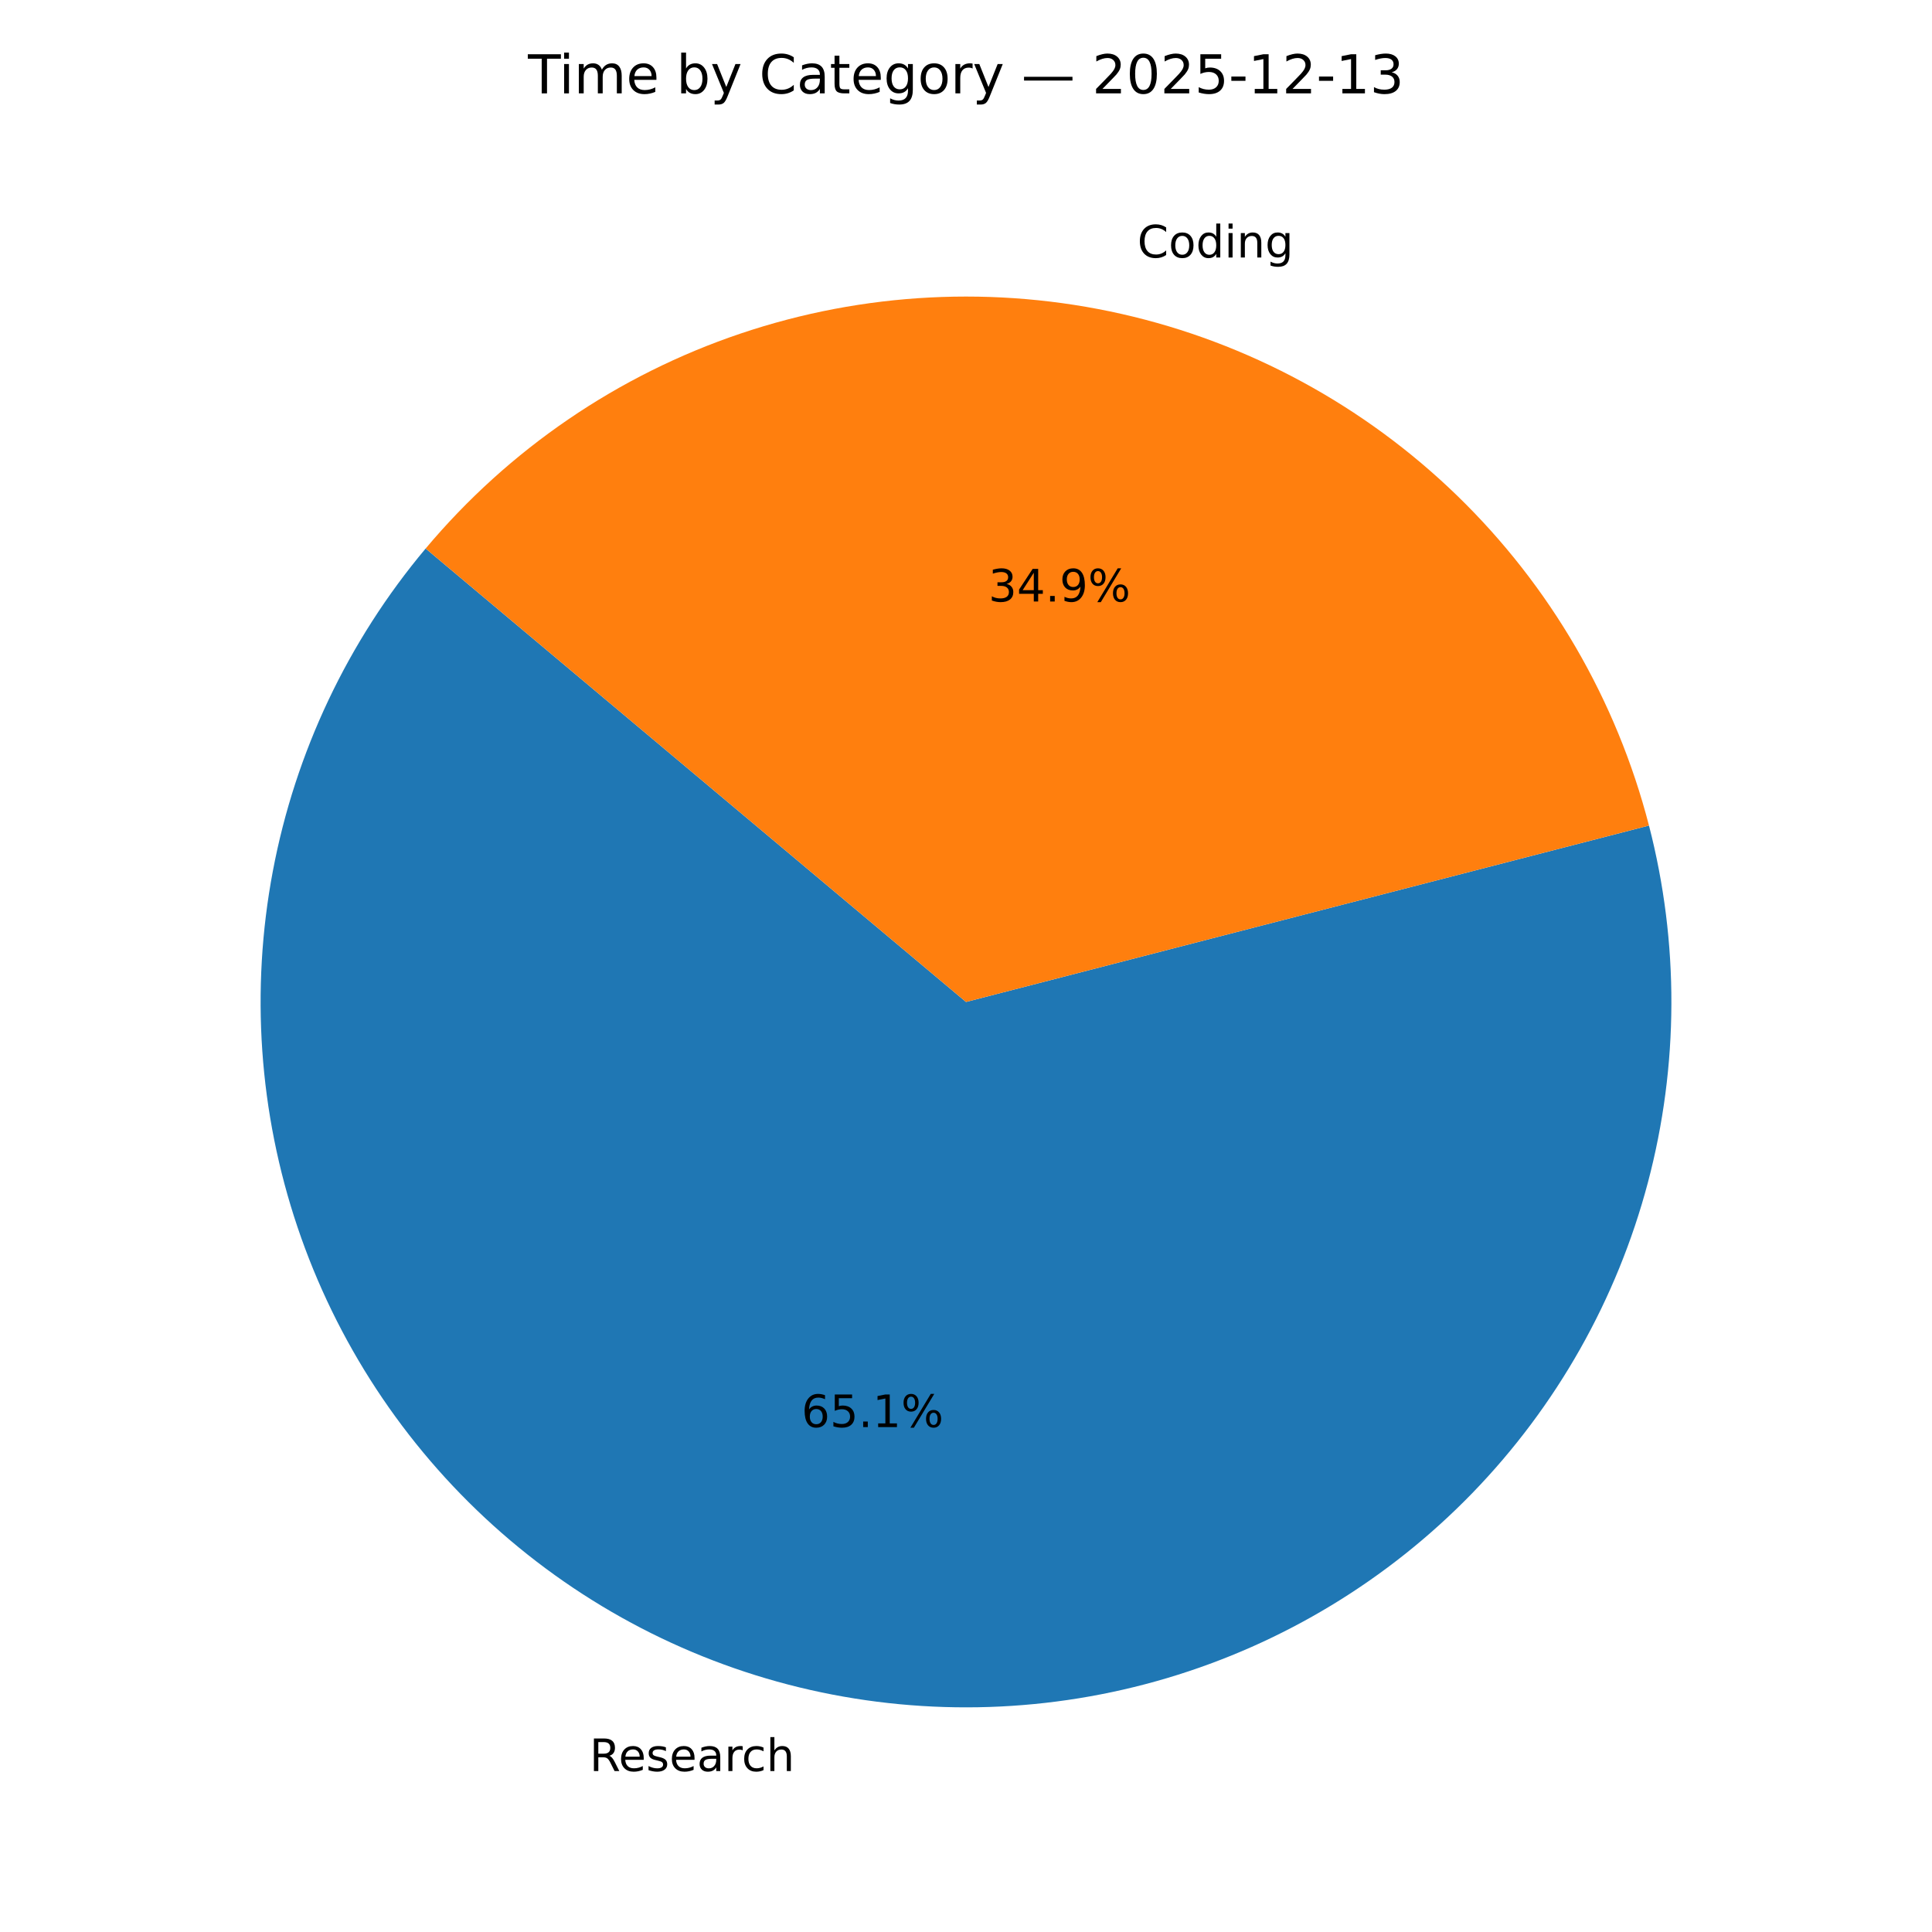
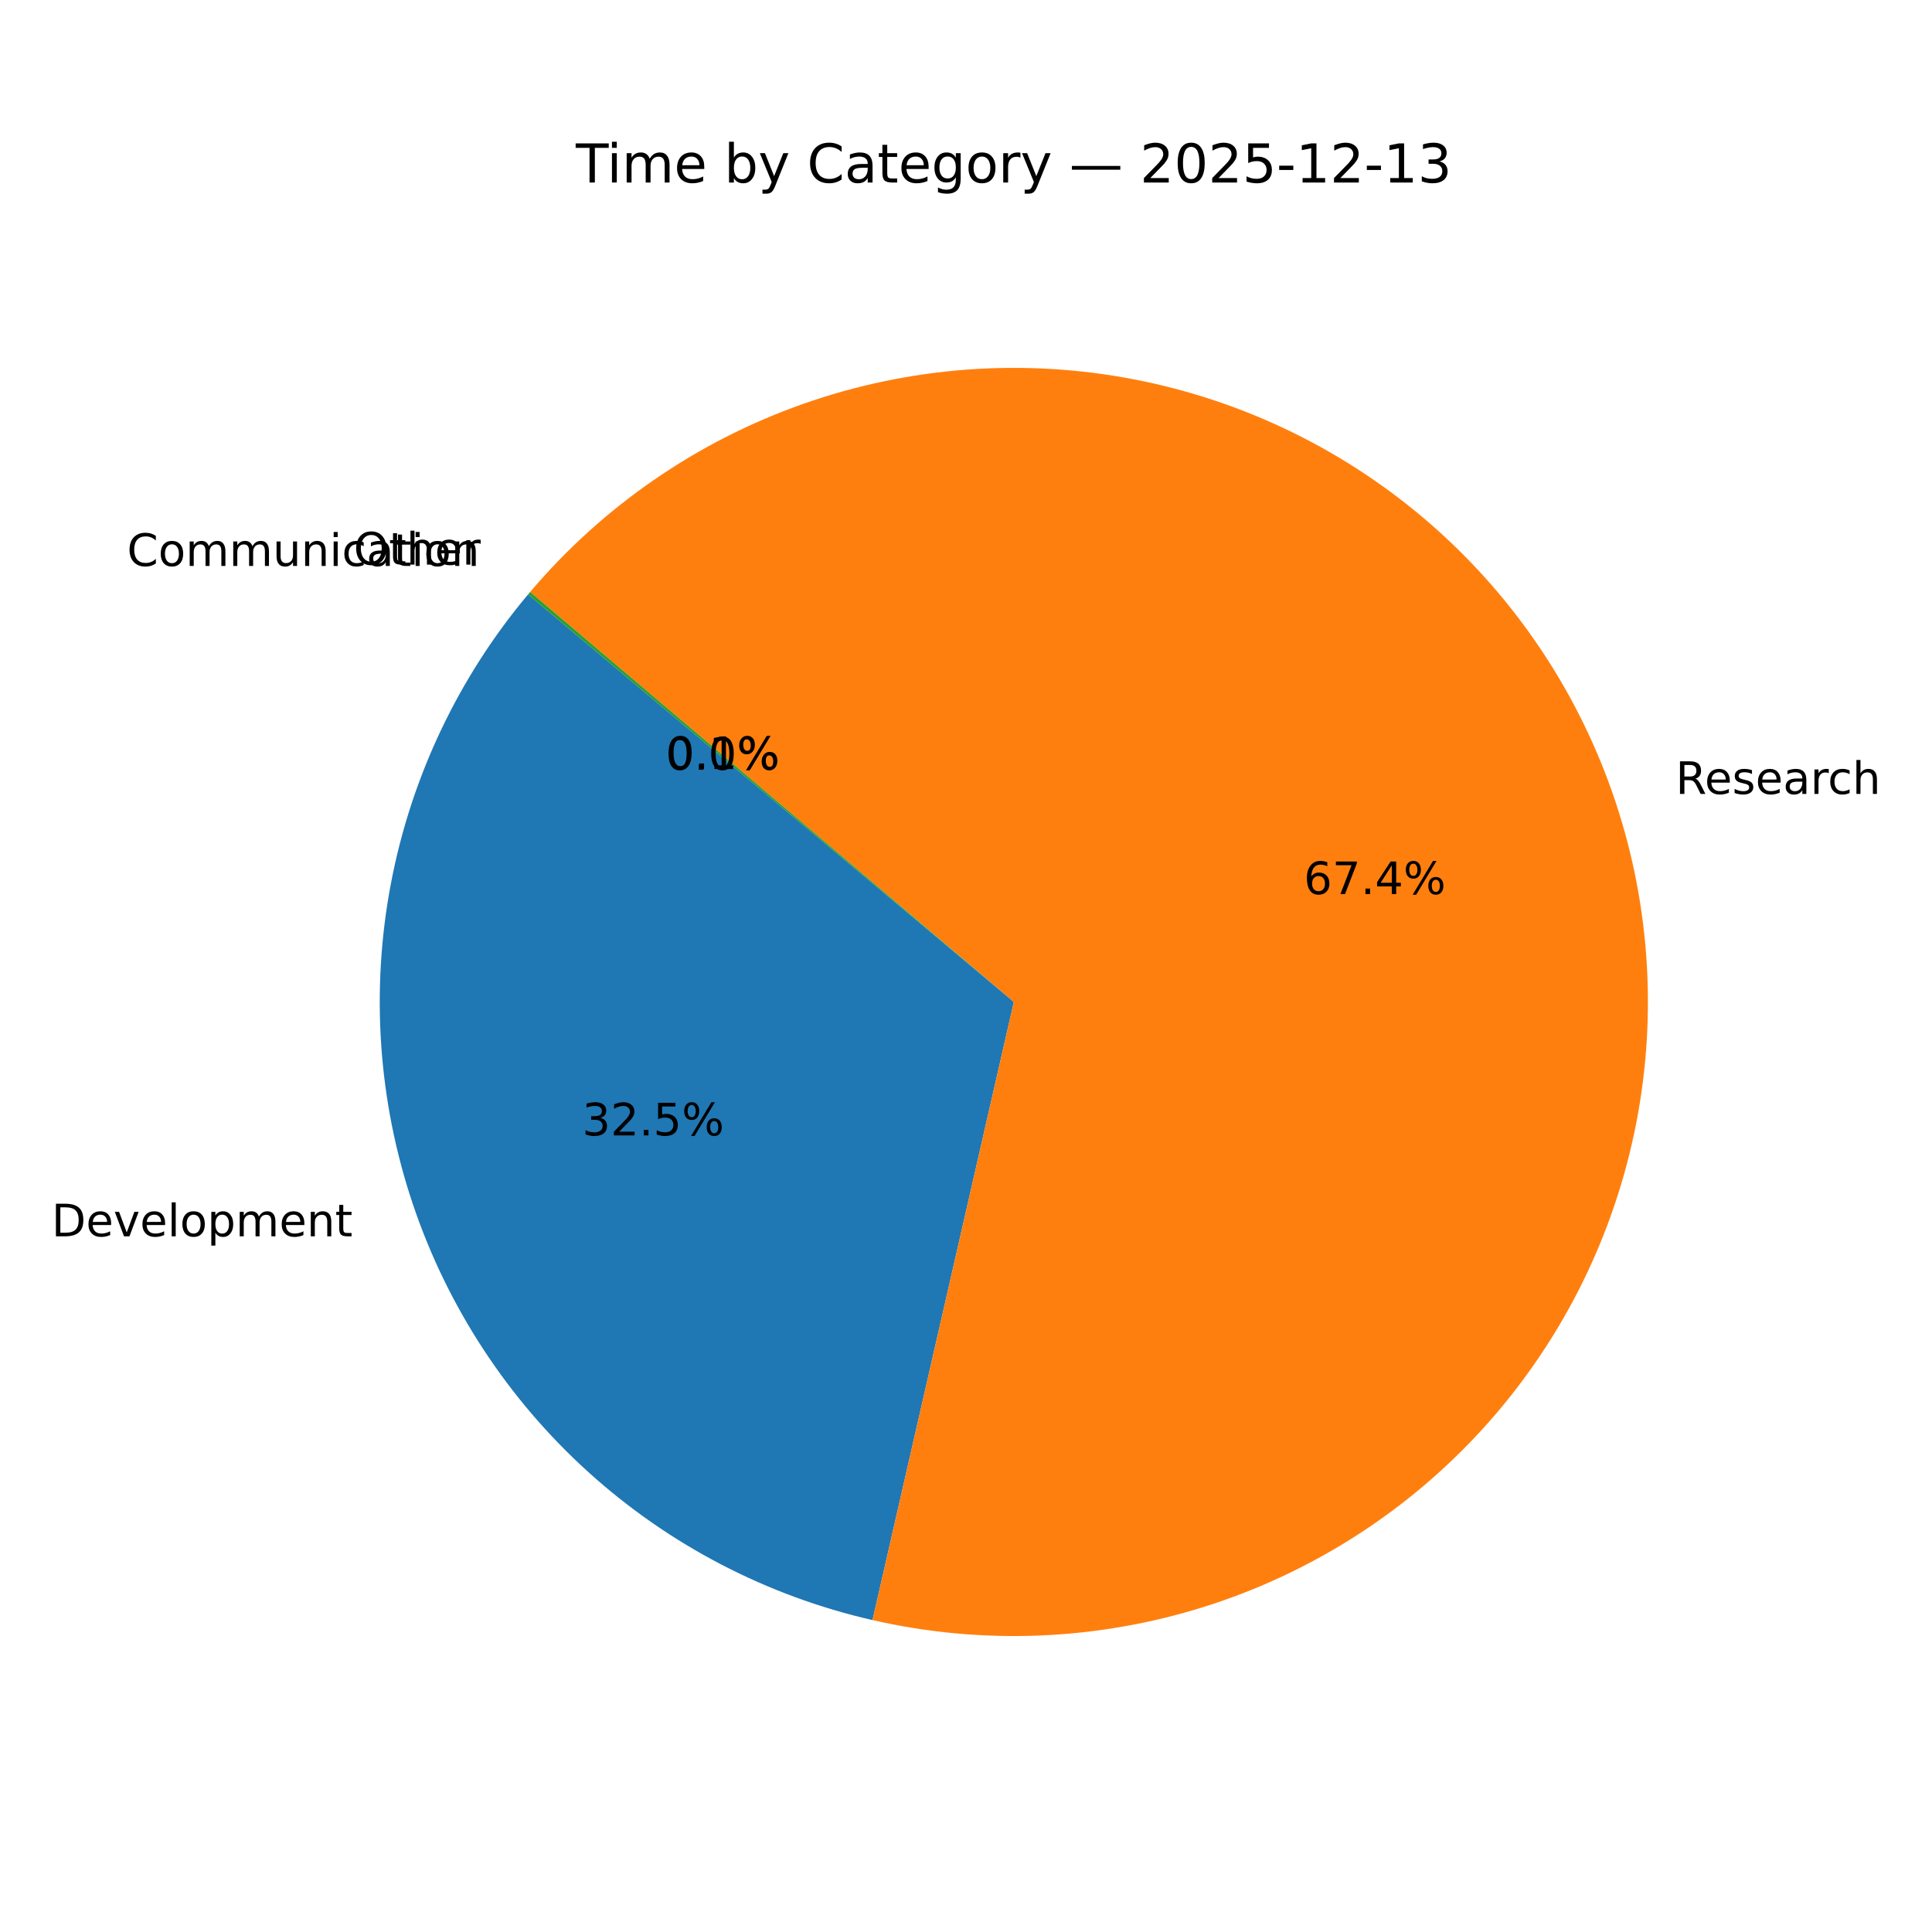
<svg xmlns="http://www.w3.org/2000/svg" xmlns:xlink="http://www.w3.org/1999/xlink" width="432pt" height="432pt" viewBox="0 0 432 432" version="1.1">
  <defs>
    <style type="text/css">*{stroke-linejoin: round; stroke-linecap: butt}</style>
  </defs>
  <g id="figure_1">
    <g id="patch_1">
      <path d="M 0 432  L 432 432  L 432 0  L 0 0  z " style="fill: #ffffff" />
    </g>
    <g id="axes_1">
      <g id="patch_2">
-         <path d="M 95.173 122.654  C 77.791 143.37 66.025 168.211 61.009 194.783  C 55.993 221.356 57.894 248.777 66.529 274.403  C 75.163 300.029 90.244 323.009 110.318 341.128  C 130.392 359.246 154.793 371.902 181.167 377.874  C 207.541 383.846 235.013 382.936 260.934 375.232  C 286.855 367.529 310.364 353.287 329.196 333.88  C 348.027 314.473 361.555 290.546 368.476 264.404  C 375.396 238.263 375.479 210.776 368.716 184.594  L 216 224.04  z " style="fill: #1f77b4" />
+         <path d="M 118.085 132.904  C 102.476 151.506 91.905 173.809 87.388 197.668  C 82.872 221.528 84.559 246.152 92.289 269.172  C 100.019 292.192 113.534 312.844 131.535 329.143  C 149.536 345.441 171.425 356.845 195.098 362.256  L 226.697 224.04  z " style="fill: #1f77b4" />
      </g>
      <g id="patch_3">
-         <path d="M 368.716 184.594  C 361.47 156.542 346.633 131.021 325.84 110.844  C 305.047 90.668 279.091 76.605 250.833 70.206  C 222.576 63.808 193.094 65.317 165.637 74.569  C 138.181 83.82 113.797 100.46 95.173 122.654  L 216 224.04  z " style="fill: #ff7f0e" />
+         <path d="M 195.098 362.256  C 219.623 367.863 245.204 366.843 269.204 359.301  C 293.205 351.758 314.771 337.962 331.68 319.334  C 348.589 300.706 360.239 277.908 365.429 253.292  C 370.619 228.675 369.166 203.115 361.217 179.246  C 353.269 155.377 339.109 134.048 320.197 117.457  C 301.285 100.866 278.294 89.604 253.593 84.832  C 228.892 80.059 203.36 81.946 179.629 90.298  C 155.898 98.65 134.812 113.169 118.544 132.36  L 226.697 224.04  z " style="fill: #ff7f0e" />
+       </g>
+       <g id="patch_4">
+         <path d="M 118.544 132.36  C 118.467 132.45 118.391 132.541 118.314 132.631  C 118.238 132.722 118.161 132.813 118.085 132.904  L 226.697 224.04  z " style="fill: #2ca02c" />
+       </g>
+       <g id="patch_5">
+         <path d="M 118.085 132.904  C 118.085 132.904 118.085 132.904 118.085 132.904  L 226.697 224.04  z " style="fill: #d62728" />
      </g>
      <g id="matplotlib.axis_1" />
      <g id="matplotlib.axis_2" />
      <g id="text_1">
-         <g transform="translate(131.8194 396.0163) scale(0.1 -0.1)">
+         <g transform="translate(11.52642 276.4443) scale(0.1 -0.1)">
+           <defs>
+             <path id="DejaVuSans-44" d="M 1259 4147  L 1259 519  L 2022 519  Q 2988 519 3436 956  Q 3884 1394 3884 2338  Q 3884 3275 3436 3711  Q 2988 4147 2022 4147  L 1259 4147  z M 628 4666  L 1925 4666  Q 3281 4666 3915 4102  Q 4550 3538 4550 2338  Q 4550 1131 3912 565  Q 3275 0 1925 0  L 628 0  L 628 4666  z " transform="scale(0.015625)" />
+             <path id="DejaVuSans-65" d="M 3597 1894  L 3597 1613  L 953 1613  Q 991 1019 1311 708  Q 1631 397 2203 397  Q 2534 397 2845 478  Q 3156 559 3463 722  L 3463 178  Q 3153 47 2828 -22  Q 2503 -91 2169 -91  Q 1331 -91 842 396  Q 353 884 353 1716  Q 353 2575 817 3079  Q 1281 3584 2069 3584  Q 2775 3584 3186 3129  Q 3597 2675 3597 1894  z M 3022 2063  Q 3016 2534 2758 2815  Q 2500 3097 2075 3097  Q 1594 3097 1305 2825  Q 1016 2553 972 2059  L 3022 2063  z " transform="scale(0.015625)" />
+             <path id="DejaVuSans-76" d="M 191 3500  L 800 3500  L 1894 563  L 2988 3500  L 3597 3500  L 2284 0  L 1503 0  L 191 3500  z " transform="scale(0.015625)" />
+             <path id="DejaVuSans-6c" d="M 603 4863  L 1178 4863  L 1178 0  L 603 0  L 603 4863  z " transform="scale(0.015625)" />
+             <path id="DejaVuSans-6f" d="M 1959 3097  Q 1497 3097 1228 2736  Q 959 2375 959 1747  Q 959 1119 1226 758  Q 1494 397 1959 397  Q 2419 397 2687 759  Q 2956 1122 2956 1747  Q 2956 2369 2687 2733  Q 2419 3097 1959 3097  z M 1959 3584  Q 2709 3584 3137 3096  Q 3566 2609 3566 1747  Q 3566 888 3137 398  Q 2709 -91 1959 -91  Q 1206 -91 779 398  Q 353 888 353 1747  Q 353 2609 779 3096  Q 1206 3584 1959 3584  z " transform="scale(0.015625)" />
+             <path id="DejaVuSans-70" d="M 1159 525  L 1159 -1331  L 581 -1331  L 581 3500  L 1159 3500  L 1159 2969  Q 1341 3281 1617 3432  Q 1894 3584 2278 3584  Q 2916 3584 3314 3078  Q 3713 2572 3713 1747  Q 3713 922 3314 415  Q 2916 -91 2278 -91  Q 1894 -91 1617 61  Q 1341 213 1159 525  z M 3116 1747  Q 3116 2381 2855 2742  Q 2594 3103 2138 3103  Q 1681 3103 1420 2742  Q 1159 2381 1159 1747  Q 1159 1113 1420 752  Q 1681 391 2138 391  Q 2594 391 2855 752  Q 3116 1113 3116 1747  z " transform="scale(0.015625)" />
+             <path id="DejaVuSans-6d" d="M 3328 2828  Q 3544 3216 3844 3400  Q 4144 3584 4550 3584  Q 5097 3584 5394 3201  Q 5691 2819 5691 2113  L 5691 0  L 5113 0  L 5113 2094  Q 5113 2597 4934 2840  Q 4756 3084 4391 3084  Q 3944 3084 3684 2787  Q 3425 2491 3425 1978  L 3425 0  L 2847 0  L 2847 2094  Q 2847 2600 2669 2842  Q 2491 3084 2119 3084  Q 1678 3084 1418 2786  Q 1159 2488 1159 1978  L 1159 0  L 581 0  L 581 3500  L 1159 3500  L 1159 2956  Q 1356 3278 1631 3431  Q 1906 3584 2284 3584  Q 2666 3584 2933 3390  Q 3200 3197 3328 2828  z " transform="scale(0.015625)" />
+             <path id="DejaVuSans-6e" d="M 3513 2113  L 3513 0  L 2938 0  L 2938 2094  Q 2938 2591 2744 2837  Q 2550 3084 2163 3084  Q 1697 3084 1428 2787  Q 1159 2491 1159 1978  L 1159 0  L 581 0  L 581 3500  L 1159 3500  L 1159 2956  Q 1366 3272 1645 3428  Q 1925 3584 2291 3584  Q 2894 3584 3203 3211  Q 3513 2838 3513 2113  z " transform="scale(0.015625)" />
+             <path id="DejaVuSans-74" d="M 1172 4494  L 1172 3500  L 2356 3500  L 2356 3053  L 1172 3053  L 1172 1153  Q 1172 725 1289 603  Q 1406 481 1766 481  L 2356 481  L 2356 0  L 1766 0  Q 1100 0 847 248  Q 594 497 594 1153  L 594 3053  L 172 3053  L 172 3500  L 594 3500  L 594 4494  L 1172 4494  z " transform="scale(0.015625)" />
+           </defs>
+           <use xlink:href="#DejaVuSans-44" />
+           <use xlink:href="#DejaVuSans-65" transform="translate(77.00195 0)" />
+           <use xlink:href="#DejaVuSans-76" transform="translate(138.5254 0)" />
+           <use xlink:href="#DejaVuSans-65" transform="translate(197.7051 0)" />
+           <use xlink:href="#DejaVuSans-6c" transform="translate(259.2285 0)" />
+           <use xlink:href="#DejaVuSans-6f" transform="translate(287.0117 0)" />
+           <use xlink:href="#DejaVuSans-70" transform="translate(348.1934 0)" />
+           <use xlink:href="#DejaVuSans-6d" transform="translate(411.6699 0)" />
+           <use xlink:href="#DejaVuSans-65" transform="translate(509.082 0)" />
+           <use xlink:href="#DejaVuSans-6e" transform="translate(570.6055 0)" />
+           <use xlink:href="#DejaVuSans-74" transform="translate(633.9844 0)" />
+         </g>
+       </g>
+       <g id="text_2">
+         <g transform="translate(130.1685 253.8784) scale(0.1 -0.1)">
+           <defs>
+             <path id="DejaVuSans-33" d="M 2597 2516  Q 3050 2419 3304 2112  Q 3559 1806 3559 1356  Q 3559 666 3084 287  Q 2609 -91 1734 -91  Q 1441 -91 1130 -33  Q 819 25 488 141  L 488 750  Q 750 597 1062 519  Q 1375 441 1716 441  Q 2309 441 2620 675  Q 2931 909 2931 1356  Q 2931 1769 2642 2001  Q 2353 2234 1838 2234  L 1294 2234  L 1294 2753  L 1863 2753  Q 2328 2753 2575 2939  Q 2822 3125 2822 3475  Q 2822 3834 2567 4026  Q 2313 4219 1838 4219  Q 1578 4219 1281 4162  Q 984 4106 628 3988  L 628 4550  Q 988 4650 1302 4700  Q 1616 4750 1894 4750  Q 2613 4750 3031 4423  Q 3450 4097 3450 3541  Q 3450 3153 3228 2886  Q 3006 2619 2597 2516  z " transform="scale(0.015625)" />
+             <path id="DejaVuSans-32" d="M 1228 531  L 3431 531  L 3431 0  L 469 0  L 469 531  Q 828 903 1448 1529  Q 2069 2156 2228 2338  Q 2531 2678 2651 2914  Q 2772 3150 2772 3378  Q 2772 3750 2511 3984  Q 2250 4219 1831 4219  Q 1534 4219 1204 4116  Q 875 4013 500 3803  L 500 4441  Q 881 4594 1212 4672  Q 1544 4750 1819 4750  Q 2544 4750 2975 4387  Q 3406 4025 3406 3419  Q 3406 3131 3298 2873  Q 3191 2616 2906 2266  Q 2828 2175 2409 1742  Q 1991 1309 1228 531  z " transform="scale(0.015625)" />
+             <path id="DejaVuSans-2e" d="M 684 794  L 1344 794  L 1344 0  L 684 0  L 684 794  z " transform="scale(0.015625)" />
+             <path id="DejaVuSans-35" d="M 691 4666  L 3169 4666  L 3169 4134  L 1269 4134  L 1269 2991  Q 1406 3038 1543 3061  Q 1681 3084 1819 3084  Q 2600 3084 3056 2656  Q 3513 2228 3513 1497  Q 3513 744 3044 326  Q 2575 -91 1722 -91  Q 1428 -91 1123 -41  Q 819 9 494 109  L 494 744  Q 775 591 1075 516  Q 1375 441 1709 441  Q 2250 441 2565 725  Q 2881 1009 2881 1497  Q 2881 1984 2565 2268  Q 2250 2553 1709 2553  Q 1456 2553 1204 2497  Q 953 2441 691 2322  L 691 4666  z " transform="scale(0.015625)" />
+             <path id="DejaVuSans-25" d="M 4653 2053  Q 4381 2053 4226 1822  Q 4072 1591 4072 1178  Q 4072 772 4226 539  Q 4381 306 4653 306  Q 4919 306 5073 539  Q 5228 772 5228 1178  Q 5228 1588 5073 1820  Q 4919 2053 4653 2053  z M 4653 2450  Q 5147 2450 5437 2106  Q 5728 1763 5728 1178  Q 5728 594 5436 251  Q 5144 -91 4653 -91  Q 4153 -91 3862 251  Q 3572 594 3572 1178  Q 3572 1766 3864 2108  Q 4156 2450 4653 2450  z M 1428 4353  Q 1159 4353 1004 4120  Q 850 3888 850 3481  Q 850 3069 1003 2837  Q 1156 2606 1428 2606  Q 1700 2606 1854 2837  Q 2009 3069 2009 3481  Q 2009 3884 1853 4118  Q 1697 4353 1428 4353  z M 4250 4750  L 4750 4750  L 1831 -91  L 1331 -91  L 4250 4750  z M 1428 4750  Q 1922 4750 2215 4408  Q 2509 4066 2509 3481  Q 2509 2891 2217 2550  Q 1925 2209 1428 2209  Q 931 2209 642 2551  Q 353 2894 353 3481  Q 353 4063 643 4406  Q 934 4750 1428 4750  z " transform="scale(0.015625)" />
+           </defs>
+           <use xlink:href="#DejaVuSans-33" />
+           <use xlink:href="#DejaVuSans-32" transform="translate(63.62305 0)" />
+           <use xlink:href="#DejaVuSans-2e" transform="translate(127.2461 0)" />
+           <use xlink:href="#DejaVuSans-35" transform="translate(159.0332 0)" />
+           <use xlink:href="#DejaVuSans-25" transform="translate(222.6562 0)" />
+         </g>
+       </g>
+       <g id="text_3">
+         <g transform="translate(374.6693 177.5258) scale(0.1 -0.1)">
          <defs>
            <path id="DejaVuSans-52" d="M 2841 2188  Q 3044 2119 3236 1894  Q 3428 1669 3622 1275  L 4263 0  L 3584 0  L 2988 1197  Q 2756 1666 2539 1819  Q 2322 1972 1947 1972  L 1259 1972  L 1259 0  L 628 0  L 628 4666  L 2053 4666  Q 2853 4666 3247 4331  Q 3641 3997 3641 3322  Q 3641 2881 3436 2590  Q 3231 2300 2841 2188  z M 1259 4147  L 1259 2491  L 2053 2491  Q 2509 2491 2742 2702  Q 2975 2913 2975 3322  Q 2975 3731 2742 3939  Q 2509 4147 2053 4147  L 1259 4147  z " transform="scale(0.015625)" />
-             <path id="DejaVuSans-65" d="M 3597 1894  L 3597 1613  L 953 1613  Q 991 1019 1311 708  Q 1631 397 2203 397  Q 2534 397 2845 478  Q 3156 559 3463 722  L 3463 178  Q 3153 47 2828 -22  Q 2503 -91 2169 -91  Q 1331 -91 842 396  Q 353 884 353 1716  Q 353 2575 817 3079  Q 1281 3584 2069 3584  Q 2775 3584 3186 3129  Q 3597 2675 3597 1894  z M 3022 2063  Q 3016 2534 2758 2815  Q 2500 3097 2075 3097  Q 1594 3097 1305 2825  Q 1016 2553 972 2059  L 3022 2063  z " transform="scale(0.015625)" />
            <path id="DejaVuSans-73" d="M 2834 3397  L 2834 2853  Q 2591 2978 2328 3040  Q 2066 3103 1784 3103  Q 1356 3103 1142 2972  Q 928 2841 928 2578  Q 928 2378 1081 2264  Q 1234 2150 1697 2047  L 1894 2003  Q 2506 1872 2764 1633  Q 3022 1394 3022 966  Q 3022 478 2636 193  Q 2250 -91 1575 -91  Q 1294 -91 989 -36  Q 684 19 347 128  L 347 722  Q 666 556 975 473  Q 1284 391 1588 391  Q 1994 391 2212 530  Q 2431 669 2431 922  Q 2431 1156 2273 1281  Q 2116 1406 1581 1522  L 1381 1569  Q 847 1681 609 1914  Q 372 2147 372 2553  Q 372 3047 722 3315  Q 1072 3584 1716 3584  Q 2034 3584 2315 3537  Q 2597 3491 2834 3397  z " transform="scale(0.015625)" />
            <path id="DejaVuSans-61" d="M 2194 1759  Q 1497 1759 1228 1600  Q 959 1441 959 1056  Q 959 750 1161 570  Q 1363 391 1709 391  Q 2188 391 2477 730  Q 2766 1069 2766 1631  L 2766 1759  L 2194 1759  z M 3341 1997  L 3341 0  L 2766 0  L 2766 531  Q 2569 213 2275 61  Q 1981 -91 1556 -91  Q 1019 -91 701 211  Q 384 513 384 1019  Q 384 1609 779 1909  Q 1175 2209 1959 2209  L 2766 2209  L 2766 2266  Q 2766 2663 2505 2880  Q 2244 3097 1772 3097  Q 1472 3097 1187 3025  Q 903 2953 641 2809  L 641 3341  Q 956 3463 1253 3523  Q 1550 3584 1831 3584  Q 2591 3584 2966 3190  Q 3341 2797 3341 1997  z " transform="scale(0.015625)" />
            <path id="DejaVuSans-72" d="M 2631 2963  Q 2534 3019 2420 3045  Q 2306 3072 2169 3072  Q 1681 3072 1420 2755  Q 1159 2438 1159 1844  L 1159 0  L 581 0  L 581 3500  L 1159 3500  L 1159 2956  Q 1341 3275 1631 3429  Q 1922 3584 2338 3584  Q 2397 3584 2469 3576  Q 2541 3569 2628 3553  L 2631 2963  z " transform="scale(0.015625)" />
            <path id="DejaVuSans-63" d="M 3122 3366  L 3122 2828  Q 2878 2963 2633 3030  Q 2388 3097 2138 3097  Q 1578 3097 1268 2742  Q 959 2388 959 1747  Q 959 1106 1268 751  Q 1578 397 2138 397  Q 2388 397 2633 464  Q 2878 531 3122 666  L 3122 134  Q 2881 22 2623 -34  Q 2366 -91 2075 -91  Q 1284 -91 818 406  Q 353 903 353 1747  Q 353 2603 823 3093  Q 1294 3584 2113 3584  Q 2378 3584 2631 3529  Q 2884 3475 3122 3366  z " transform="scale(0.015625)" />
            <path id="DejaVuSans-68" d="M 3513 2113  L 3513 0  L 2938 0  L 2938 2094  Q 2938 2591 2744 2837  Q 2550 3084 2163 3084  Q 1697 3084 1428 2787  Q 1159 2491 1159 1978  L 1159 0  L 581 0  L 581 4863  L 1159 4863  L 1159 2956  Q 1366 3272 1645 3428  Q 1925 3584 2291 3584  Q 2894 3584 3203 3211  Q 3513 2838 3513 2113  z " transform="scale(0.015625)" />
          </defs>
          <use xlink:href="#DejaVuSans-52" />
          <use xlink:href="#DejaVuSans-65" transform="translate(64.98242 0)" />
          <use xlink:href="#DejaVuSans-73" transform="translate(126.5059 0)" />
          <use xlink:href="#DejaVuSans-65" transform="translate(178.6055 0)" />
          <use xlink:href="#DejaVuSans-61" transform="translate(240.1289 0)" />
          <use xlink:href="#DejaVuSans-72" transform="translate(301.4082 0)" />
          <use xlink:href="#DejaVuSans-63" transform="translate(340.2715 0)" />
          <use xlink:href="#DejaVuSans-68" transform="translate(395.252 0)" />
        </g>
      </g>
-       <g id="text_2">
-         <g transform="translate(179.2165 319.0995) scale(0.1 -0.1)">
+       <g id="text_4">
+         <g transform="translate(291.5255 199.9229) scale(0.1 -0.1)">
          <defs>
            <path id="DejaVuSans-36" d="M 2113 2584  Q 1688 2584 1439 2293  Q 1191 2003 1191 1497  Q 1191 994 1439 701  Q 1688 409 2113 409  Q 2538 409 2786 701  Q 3034 994 3034 1497  Q 3034 2003 2786 2293  Q 2538 2584 2113 2584  z M 3366 4563  L 3366 3988  Q 3128 4100 2886 4159  Q 2644 4219 2406 4219  Q 1781 4219 1451 3797  Q 1122 3375 1075 2522  Q 1259 2794 1537 2939  Q 1816 3084 2150 3084  Q 2853 3084 3261 2657  Q 3669 2231 3669 1497  Q 3669 778 3244 343  Q 2819 -91 2113 -91  Q 1303 -91 875 529  Q 447 1150 447 2328  Q 447 3434 972 4092  Q 1497 4750 2381 4750  Q 2619 4750 2861 4703  Q 3103 4656 3366 4563  z " transform="scale(0.015625)" />
-             <path id="DejaVuSans-35" d="M 691 4666  L 3169 4666  L 3169 4134  L 1269 4134  L 1269 2991  Q 1406 3038 1543 3061  Q 1681 3084 1819 3084  Q 2600 3084 3056 2656  Q 3513 2228 3513 1497  Q 3513 744 3044 326  Q 2575 -91 1722 -91  Q 1428 -91 1123 -41  Q 819 9 494 109  L 494 744  Q 775 591 1075 516  Q 1375 441 1709 441  Q 2250 441 2565 725  Q 2881 1009 2881 1497  Q 2881 1984 2565 2268  Q 2250 2553 1709 2553  Q 1456 2553 1204 2497  Q 953 2441 691 2322  L 691 4666  z " transform="scale(0.015625)" />
-             <path id="DejaVuSans-2e" d="M 684 794  L 1344 794  L 1344 0  L 684 0  L 684 794  z " transform="scale(0.015625)" />
-             <path id="DejaVuSans-31" d="M 794 531  L 1825 531  L 1825 4091  L 703 3866  L 703 4441  L 1819 4666  L 2450 4666  L 2450 531  L 3481 531  L 3481 0  L 794 0  L 794 531  z " transform="scale(0.015625)" />
-             <path id="DejaVuSans-25" d="M 4653 2053  Q 4381 2053 4226 1822  Q 4072 1591 4072 1178  Q 4072 772 4226 539  Q 4381 306 4653 306  Q 4919 306 5073 539  Q 5228 772 5228 1178  Q 5228 1588 5073 1820  Q 4919 2053 4653 2053  z M 4653 2450  Q 5147 2450 5437 2106  Q 5728 1763 5728 1178  Q 5728 594 5436 251  Q 5144 -91 4653 -91  Q 4153 -91 3862 251  Q 3572 594 3572 1178  Q 3572 1766 3864 2108  Q 4156 2450 4653 2450  z M 1428 4353  Q 1159 4353 1004 4120  Q 850 3888 850 3481  Q 850 3069 1003 2837  Q 1156 2606 1428 2606  Q 1700 2606 1854 2837  Q 2009 3069 2009 3481  Q 2009 3884 1853 4118  Q 1697 4353 1428 4353  z M 4250 4750  L 4750 4750  L 1831 -91  L 1331 -91  L 4250 4750  z M 1428 4750  Q 1922 4750 2215 4408  Q 2509 4066 2509 3481  Q 2509 2891 2217 2550  Q 1925 2209 1428 2209  Q 931 2209 642 2551  Q 353 2894 353 3481  Q 353 4063 643 4406  Q 934 4750 1428 4750  z " transform="scale(0.015625)" />
+             <path id="DejaVuSans-37" d="M 525 4666  L 3525 4666  L 3525 4397  L 1831 0  L 1172 0  L 2766 4134  L 525 4134  L 525 4666  z " transform="scale(0.015625)" />
+             <path id="DejaVuSans-34" d="M 2419 4116  L 825 1625  L 2419 1625  L 2419 4116  z M 2253 4666  L 3047 4666  L 3047 1625  L 3713 1625  L 3713 1100  L 3047 1100  L 3047 0  L 2419 0  L 2419 1100  L 313 1100  L 313 1709  L 2253 4666  z " transform="scale(0.015625)" />
          </defs>
          <use xlink:href="#DejaVuSans-36" />
-           <use xlink:href="#DejaVuSans-35" transform="translate(63.62305 0)" />
+           <use xlink:href="#DejaVuSans-37" transform="translate(63.62305 0)" />
          <use xlink:href="#DejaVuSans-2e" transform="translate(127.2461 0)" />
-           <use xlink:href="#DejaVuSans-31" transform="translate(159.0332 0)" />
-           <use xlink:href="#DejaVuSans-25" transform="translate(222.6562 0)" />
-         </g>
-       </g>
-       <g id="text_3">
-         <g transform="translate(254.3165 57.58244) scale(0.1 -0.1)">
-           <defs>
-             <path id="DejaVuSans-43" d="M 4122 4306  L 4122 3641  Q 3803 3938 3442 4084  Q 3081 4231 2675 4231  Q 1875 4231 1450 3742  Q 1025 3253 1025 2328  Q 1025 1406 1450 917  Q 1875 428 2675 428  Q 3081 428 3442 575  Q 3803 722 4122 1019  L 4122 359  Q 3791 134 3420 21  Q 3050 -91 2638 -91  Q 1578 -91 968 557  Q 359 1206 359 2328  Q 359 3453 968 4101  Q 1578 4750 2638 4750  Q 3056 4750 3426 4639  Q 3797 4528 4122 4306  z " transform="scale(0.015625)" />
-             <path id="DejaVuSans-6f" d="M 1959 3097  Q 1497 3097 1228 2736  Q 959 2375 959 1747  Q 959 1119 1226 758  Q 1494 397 1959 397  Q 2419 397 2687 759  Q 2956 1122 2956 1747  Q 2956 2369 2687 2733  Q 2419 3097 1959 3097  z M 1959 3584  Q 2709 3584 3137 3096  Q 3566 2609 3566 1747  Q 3566 888 3137 398  Q 2709 -91 1959 -91  Q 1206 -91 779 398  Q 353 888 353 1747  Q 353 2609 779 3096  Q 1206 3584 1959 3584  z " transform="scale(0.015625)" />
-             <path id="DejaVuSans-64" d="M 2906 2969  L 2906 4863  L 3481 4863  L 3481 0  L 2906 0  L 2906 525  Q 2725 213 2448 61  Q 2172 -91 1784 -91  Q 1150 -91 751 415  Q 353 922 353 1747  Q 353 2572 751 3078  Q 1150 3584 1784 3584  Q 2172 3584 2448 3432  Q 2725 3281 2906 2969  z M 947 1747  Q 947 1113 1208 752  Q 1469 391 1925 391  Q 2381 391 2643 752  Q 2906 1113 2906 1747  Q 2906 2381 2643 2742  Q 2381 3103 1925 3103  Q 1469 3103 1208 2742  Q 947 2381 947 1747  z " transform="scale(0.015625)" />
-             <path id="DejaVuSans-69" d="M 603 3500  L 1178 3500  L 1178 0  L 603 0  L 603 3500  z M 603 4863  L 1178 4863  L 1178 4134  L 603 4134  L 603 4863  z " transform="scale(0.015625)" />
-             <path id="DejaVuSans-6e" d="M 3513 2113  L 3513 0  L 2938 0  L 2938 2094  Q 2938 2591 2744 2837  Q 2550 3084 2163 3084  Q 1697 3084 1428 2787  Q 1159 2491 1159 1978  L 1159 0  L 581 0  L 581 3500  L 1159 3500  L 1159 2956  Q 1366 3272 1645 3428  Q 1925 3584 2291 3584  Q 2894 3584 3203 3211  Q 3513 2838 3513 2113  z " transform="scale(0.015625)" />
-             <path id="DejaVuSans-67" d="M 2906 1791  Q 2906 2416 2648 2759  Q 2391 3103 1925 3103  Q 1463 3103 1205 2759  Q 947 2416 947 1791  Q 947 1169 1205 825  Q 1463 481 1925 481  Q 2391 481 2648 825  Q 2906 1169 2906 1791  z M 3481 434  Q 3481 -459 3084 -895  Q 2688 -1331 1869 -1331  Q 1566 -1331 1297 -1286  Q 1028 -1241 775 -1147  L 775 -588  Q 1028 -725 1275 -790  Q 1522 -856 1778 -856  Q 2344 -856 2625 -561  Q 2906 -266 2906 331  L 2906 616  Q 2728 306 2450 153  Q 2172 0 1784 0  Q 1141 0 747 490  Q 353 981 353 1791  Q 353 2603 747 3093  Q 1141 3584 1784 3584  Q 2172 3584 2450 3431  Q 2728 3278 2906 2969  L 2906 3500  L 3481 3500  L 3481 434  z " transform="scale(0.015625)" />
-           </defs>
-           <use xlink:href="#DejaVuSans-43" />
-           <use xlink:href="#DejaVuSans-6f" transform="translate(69.82422 0)" />
-           <use xlink:href="#DejaVuSans-64" transform="translate(131.0059 0)" />
-           <use xlink:href="#DejaVuSans-69" transform="translate(194.4824 0)" />
-           <use xlink:href="#DejaVuSans-6e" transform="translate(222.2656 0)" />
-           <use xlink:href="#DejaVuSans-67" transform="translate(285.6445 0)" />
-         </g>
-       </g>
-       <g id="text_4">
-         <g transform="translate(221.0163 134.4992) scale(0.1 -0.1)">
-           <defs>
-             <path id="DejaVuSans-33" d="M 2597 2516  Q 3050 2419 3304 2112  Q 3559 1806 3559 1356  Q 3559 666 3084 287  Q 2609 -91 1734 -91  Q 1441 -91 1130 -33  Q 819 25 488 141  L 488 750  Q 750 597 1062 519  Q 1375 441 1716 441  Q 2309 441 2620 675  Q 2931 909 2931 1356  Q 2931 1769 2642 2001  Q 2353 2234 1838 2234  L 1294 2234  L 1294 2753  L 1863 2753  Q 2328 2753 2575 2939  Q 2822 3125 2822 3475  Q 2822 3834 2567 4026  Q 2313 4219 1838 4219  Q 1578 4219 1281 4162  Q 984 4106 628 3988  L 628 4550  Q 988 4650 1302 4700  Q 1616 4750 1894 4750  Q 2613 4750 3031 4423  Q 3450 4097 3450 3541  Q 3450 3153 3228 2886  Q 3006 2619 2597 2516  z " transform="scale(0.015625)" />
-             <path id="DejaVuSans-34" d="M 2419 4116  L 825 1625  L 2419 1625  L 2419 4116  z M 2253 4666  L 3047 4666  L 3047 1625  L 3713 1625  L 3713 1100  L 3047 1100  L 3047 0  L 2419 0  L 2419 1100  L 313 1100  L 313 1709  L 2253 4666  z " transform="scale(0.015625)" />
-             <path id="DejaVuSans-39" d="M 703 97  L 703 672  Q 941 559 1184 500  Q 1428 441 1663 441  Q 2288 441 2617 861  Q 2947 1281 2994 2138  Q 2813 1869 2534 1725  Q 2256 1581 1919 1581  Q 1219 1581 811 2004  Q 403 2428 403 3163  Q 403 3881 828 4315  Q 1253 4750 1959 4750  Q 2769 4750 3195 4129  Q 3622 3509 3622 2328  Q 3622 1225 3098 567  Q 2575 -91 1691 -91  Q 1453 -91 1209 -44  Q 966 3 703 97  z M 1959 2075  Q 2384 2075 2632 2365  Q 2881 2656 2881 3163  Q 2881 3666 2632 3958  Q 2384 4250 1959 4250  Q 1534 4250 1286 3958  Q 1038 3666 1038 3163  Q 1038 2656 1286 2365  Q 1534 2075 1959 2075  z " transform="scale(0.015625)" />
-           </defs>
-           <use xlink:href="#DejaVuSans-33" />
-           <use xlink:href="#DejaVuSans-34" transform="translate(63.62305 0)" />
-           <use xlink:href="#DejaVuSans-2e" transform="translate(127.2461 0)" />
-           <use xlink:href="#DejaVuSans-39" transform="translate(159.0332 0)" />
+           <use xlink:href="#DejaVuSans-34" transform="translate(159.0332 0)" />
          <use xlink:href="#DejaVuSans-25" transform="translate(222.6562 0)" />
        </g>
      </g>
      <g id="text_5">
-         <g transform="translate(118.0537 20.88) scale(0.12 -0.12)">
+         <g transform="translate(79.08215 126.25) scale(0.1 -0.1)">
+           <defs>
+             <path id="DejaVuSans-4f" d="M 2522 4238  Q 1834 4238 1429 3725  Q 1025 3213 1025 2328  Q 1025 1447 1429 934  Q 1834 422 2522 422  Q 3209 422 3611 934  Q 4013 1447 4013 2328  Q 4013 3213 3611 3725  Q 3209 4238 2522 4238  z M 2522 4750  Q 3503 4750 4090 4092  Q 4678 3434 4678 2328  Q 4678 1225 4090 567  Q 3503 -91 2522 -91  Q 1538 -91 948 565  Q 359 1222 359 2328  Q 359 3434 948 4092  Q 1538 4750 2522 4750  z " transform="scale(0.015625)" />
+           </defs>
+           <use xlink:href="#DejaVuSans-4f" />
+           <use xlink:href="#DejaVuSans-74" transform="translate(78.71094 0)" />
+           <use xlink:href="#DejaVuSans-68" transform="translate(117.9199 0)" />
+           <use xlink:href="#DejaVuSans-65" transform="translate(181.2988 0)" />
+           <use xlink:href="#DejaVuSans-72" transform="translate(242.8223 0)" />
+         </g>
+       </g>
+       <g id="text_6">
+         <g transform="translate(148.9648 171.9543) scale(0.1 -0.1)">
+           <defs>
+             <path id="DejaVuSans-30" d="M 2034 4250  Q 1547 4250 1301 3770  Q 1056 3291 1056 2328  Q 1056 1369 1301 889  Q 1547 409 2034 409  Q 2525 409 2770 889  Q 3016 1369 3016 2328  Q 3016 3291 2770 3770  Q 2525 4250 2034 4250  z M 2034 4750  Q 2819 4750 3233 4129  Q 3647 3509 3647 2328  Q 3647 1150 3233 529  Q 2819 -91 2034 -91  Q 1250 -91 836 529  Q 422 1150 422 2328  Q 422 3509 836 4129  Q 1250 4750 2034 4750  z " transform="scale(0.015625)" />
+             <path id="DejaVuSans-31" d="M 794 531  L 1825 531  L 1825 4091  L 703 3866  L 703 4441  L 1819 4666  L 2450 4666  L 2450 531  L 3481 531  L 3481 0  L 794 0  L 794 531  z " transform="scale(0.015625)" />
+           </defs>
+           <use xlink:href="#DejaVuSans-30" />
+           <use xlink:href="#DejaVuSans-2e" transform="translate(63.62305 0)" />
+           <use xlink:href="#DejaVuSans-31" transform="translate(95.41016 0)" />
+           <use xlink:href="#DejaVuSans-25" transform="translate(159.0332 0)" />
+         </g>
+       </g>
+       <g id="text_7">
+         <g transform="translate(28.40651 126.5498) scale(0.1 -0.1)">
+           <defs>
+             <path id="DejaVuSans-43" d="M 4122 4306  L 4122 3641  Q 3803 3938 3442 4084  Q 3081 4231 2675 4231  Q 1875 4231 1450 3742  Q 1025 3253 1025 2328  Q 1025 1406 1450 917  Q 1875 428 2675 428  Q 3081 428 3442 575  Q 3803 722 4122 1019  L 4122 359  Q 3791 134 3420 21  Q 3050 -91 2638 -91  Q 1578 -91 968 557  Q 359 1206 359 2328  Q 359 3453 968 4101  Q 1578 4750 2638 4750  Q 3056 4750 3426 4639  Q 3797 4528 4122 4306  z " transform="scale(0.015625)" />
+             <path id="DejaVuSans-75" d="M 544 1381  L 544 3500  L 1119 3500  L 1119 1403  Q 1119 906 1312 657  Q 1506 409 1894 409  Q 2359 409 2629 706  Q 2900 1003 2900 1516  L 2900 3500  L 3475 3500  L 3475 0  L 2900 0  L 2900 538  Q 2691 219 2414 64  Q 2138 -91 1772 -91  Q 1169 -91 856 284  Q 544 659 544 1381  z M 1991 3584  L 1991 3584  z " transform="scale(0.015625)" />
+             <path id="DejaVuSans-69" d="M 603 3500  L 1178 3500  L 1178 0  L 603 0  L 603 3500  z M 603 4863  L 1178 4863  L 1178 4134  L 603 4134  L 603 4863  z " transform="scale(0.015625)" />
+           </defs>
+           <use xlink:href="#DejaVuSans-43" />
+           <use xlink:href="#DejaVuSans-6f" transform="translate(69.82422 0)" />
+           <use xlink:href="#DejaVuSans-6d" transform="translate(131.0059 0)" />
+           <use xlink:href="#DejaVuSans-6d" transform="translate(228.418 0)" />
+           <use xlink:href="#DejaVuSans-75" transform="translate(325.8301 0)" />
+           <use xlink:href="#DejaVuSans-6e" transform="translate(389.209 0)" />
+           <use xlink:href="#DejaVuSans-69" transform="translate(452.5879 0)" />
+           <use xlink:href="#DejaVuSans-63" transform="translate(480.3711 0)" />
+           <use xlink:href="#DejaVuSans-61" transform="translate(535.3516 0)" />
+           <use xlink:href="#DejaVuSans-74" transform="translate(596.6309 0)" />
+           <use xlink:href="#DejaVuSans-69" transform="translate(635.8398 0)" />
+           <use xlink:href="#DejaVuSans-6f" transform="translate(663.623 0)" />
+           <use xlink:href="#DejaVuSans-6e" transform="translate(724.8047 0)" />
+         </g>
+       </g>
+       <g id="text_8">
+         <g transform="translate(148.8273 172.1178) scale(0.1 -0.1)">
+           <use xlink:href="#DejaVuSans-30" />
+           <use xlink:href="#DejaVuSans-2e" transform="translate(63.62305 0)" />
+           <use xlink:href="#DejaVuSans-30" transform="translate(95.41016 0)" />
+           <use xlink:href="#DejaVuSans-25" transform="translate(159.0332 0)" />
+         </g>
+       </g>
+       <g id="text_9">
+         <g transform="translate(128.7505 40.81178) scale(0.12 -0.12)">
          <defs>
            <path id="DejaVuSans-54" d="M -19 4666  L 3928 4666  L 3928 4134  L 2272 4134  L 2272 0  L 1638 0  L 1638 4134  L -19 4134  L -19 4666  z " transform="scale(0.015625)" />
-             <path id="DejaVuSans-6d" d="M 3328 2828  Q 3544 3216 3844 3400  Q 4144 3584 4550 3584  Q 5097 3584 5394 3201  Q 5691 2819 5691 2113  L 5691 0  L 5113 0  L 5113 2094  Q 5113 2597 4934 2840  Q 4756 3084 4391 3084  Q 3944 3084 3684 2787  Q 3425 2491 3425 1978  L 3425 0  L 2847 0  L 2847 2094  Q 2847 2600 2669 2842  Q 2491 3084 2119 3084  Q 1678 3084 1418 2786  Q 1159 2488 1159 1978  L 1159 0  L 581 0  L 581 3500  L 1159 3500  L 1159 2956  Q 1356 3278 1631 3431  Q 1906 3584 2284 3584  Q 2666 3584 2933 3390  Q 3200 3197 3328 2828  z " transform="scale(0.015625)" />
            <path id="DejaVuSans-20" transform="scale(0.015625)" />
            <path id="DejaVuSans-62" d="M 3116 1747  Q 3116 2381 2855 2742  Q 2594 3103 2138 3103  Q 1681 3103 1420 2742  Q 1159 2381 1159 1747  Q 1159 1113 1420 752  Q 1681 391 2138 391  Q 2594 391 2855 752  Q 3116 1113 3116 1747  z M 1159 2969  Q 1341 3281 1617 3432  Q 1894 3584 2278 3584  Q 2916 3584 3314 3078  Q 3713 2572 3713 1747  Q 3713 922 3314 415  Q 2916 -91 2278 -91  Q 1894 -91 1617 61  Q 1341 213 1159 525  L 1159 0  L 581 0  L 581 4863  L 1159 4863  L 1159 2969  z " transform="scale(0.015625)" />
            <path id="DejaVuSans-79" d="M 2059 -325  Q 1816 -950 1584 -1140  Q 1353 -1331 966 -1331  L 506 -1331  L 506 -850  L 844 -850  Q 1081 -850 1212 -737  Q 1344 -625 1503 -206  L 1606 56  L 191 3500  L 800 3500  L 1894 763  L 2988 3500  L 3597 3500  L 2059 -325  z " transform="scale(0.015625)" />
-             <path id="DejaVuSans-74" d="M 1172 4494  L 1172 3500  L 2356 3500  L 2356 3053  L 1172 3053  L 1172 1153  Q 1172 725 1289 603  Q 1406 481 1766 481  L 2356 481  L 2356 0  L 1766 0  Q 1100 0 847 248  Q 594 497 594 1153  L 594 3053  L 172 3053  L 172 3500  L 594 3500  L 594 4494  L 1172 4494  z " transform="scale(0.015625)" />
+             <path id="DejaVuSans-67" d="M 2906 1791  Q 2906 2416 2648 2759  Q 2391 3103 1925 3103  Q 1463 3103 1205 2759  Q 947 2416 947 1791  Q 947 1169 1205 825  Q 1463 481 1925 481  Q 2391 481 2648 825  Q 2906 1169 2906 1791  z M 3481 434  Q 3481 -459 3084 -895  Q 2688 -1331 1869 -1331  Q 1566 -1331 1297 -1286  Q 1028 -1241 775 -1147  L 775 -588  Q 1028 -725 1275 -790  Q 1522 -856 1778 -856  Q 2344 -856 2625 -561  Q 2906 -266 2906 331  L 2906 616  Q 2728 306 2450 153  Q 2172 0 1784 0  Q 1141 0 747 490  Q 353 981 353 1791  Q 353 2603 747 3093  Q 1141 3584 1784 3584  Q 2172 3584 2450 3431  Q 2728 3278 2906 2969  L 2906 3500  L 3481 3500  L 3481 434  z " transform="scale(0.015625)" />
            <path id="DejaVuSans-2014" d="M 313 1978  L 6088 1978  L 6088 1528  L 313 1528  L 313 1978  z " transform="scale(0.015625)" />
-             <path id="DejaVuSans-32" d="M 1228 531  L 3431 531  L 3431 0  L 469 0  L 469 531  Q 828 903 1448 1529  Q 2069 2156 2228 2338  Q 2531 2678 2651 2914  Q 2772 3150 2772 3378  Q 2772 3750 2511 3984  Q 2250 4219 1831 4219  Q 1534 4219 1204 4116  Q 875 4013 500 3803  L 500 4441  Q 881 4594 1212 4672  Q 1544 4750 1819 4750  Q 2544 4750 2975 4387  Q 3406 4025 3406 3419  Q 3406 3131 3298 2873  Q 3191 2616 2906 2266  Q 2828 2175 2409 1742  Q 1991 1309 1228 531  z " transform="scale(0.015625)" />
-             <path id="DejaVuSans-30" d="M 2034 4250  Q 1547 4250 1301 3770  Q 1056 3291 1056 2328  Q 1056 1369 1301 889  Q 1547 409 2034 409  Q 2525 409 2770 889  Q 3016 1369 3016 2328  Q 3016 3291 2770 3770  Q 2525 4250 2034 4250  z M 2034 4750  Q 2819 4750 3233 4129  Q 3647 3509 3647 2328  Q 3647 1150 3233 529  Q 2819 -91 2034 -91  Q 1250 -91 836 529  Q 422 1150 422 2328  Q 422 3509 836 4129  Q 1250 4750 2034 4750  z " transform="scale(0.015625)" />
            <path id="DejaVuSans-2d" d="M 313 2009  L 1997 2009  L 1997 1497  L 313 1497  L 313 2009  z " transform="scale(0.015625)" />
          </defs>
          <use xlink:href="#DejaVuSans-54" />
          <use xlink:href="#DejaVuSans-69" transform="translate(57.95898 0)" />
          <use xlink:href="#DejaVuSans-6d" transform="translate(85.74219 0)" />
          <use xlink:href="#DejaVuSans-65" transform="translate(183.1543 0)" />
          <use xlink:href="#DejaVuSans-20" transform="translate(244.6777 0)" />
          <use xlink:href="#DejaVuSans-62" transform="translate(276.4648 0)" />
          <use xlink:href="#DejaVuSans-79" transform="translate(339.9414 0)" />
          <use xlink:href="#DejaVuSans-20" transform="translate(399.1211 0)" />
          <use xlink:href="#DejaVuSans-43" transform="translate(430.9082 0)" />
          <use xlink:href="#DejaVuSans-61" transform="translate(500.7324 0)" />
          <use xlink:href="#DejaVuSans-74" transform="translate(562.0117 0)" />
          <use xlink:href="#DejaVuSans-65" transform="translate(601.2207 0)" />
          <use xlink:href="#DejaVuSans-67" transform="translate(662.7441 0)" />
          <use xlink:href="#DejaVuSans-6f" transform="translate(726.2207 0)" />
          <use xlink:href="#DejaVuSans-72" transform="translate(787.4023 0)" />
          <use xlink:href="#DejaVuSans-79" transform="translate(828.5156 0)" />
          <use xlink:href="#DejaVuSans-20" transform="translate(887.6953 0)" />
          <use xlink:href="#DejaVuSans-2014" transform="translate(919.4824 0)" />
          <use xlink:href="#DejaVuSans-20" transform="translate(1019.482 0)" />
          <use xlink:href="#DejaVuSans-32" transform="translate(1051.27 0)" />
          <use xlink:href="#DejaVuSans-30" transform="translate(1114.893 0)" />
          <use xlink:href="#DejaVuSans-32" transform="translate(1178.516 0)" />
          <use xlink:href="#DejaVuSans-35" transform="translate(1242.139 0)" />
          <use xlink:href="#DejaVuSans-2d" transform="translate(1305.762 0)" />
          <use xlink:href="#DejaVuSans-31" transform="translate(1341.846 0)" />
          <use xlink:href="#DejaVuSans-32" transform="translate(1405.469 0)" />
          <use xlink:href="#DejaVuSans-2d" transform="translate(1469.092 0)" />
          <use xlink:href="#DejaVuSans-31" transform="translate(1505.176 0)" />
          <use xlink:href="#DejaVuSans-33" transform="translate(1568.799 0)" />
        </g>
      </g>
    </g>
  </g>
</svg>
